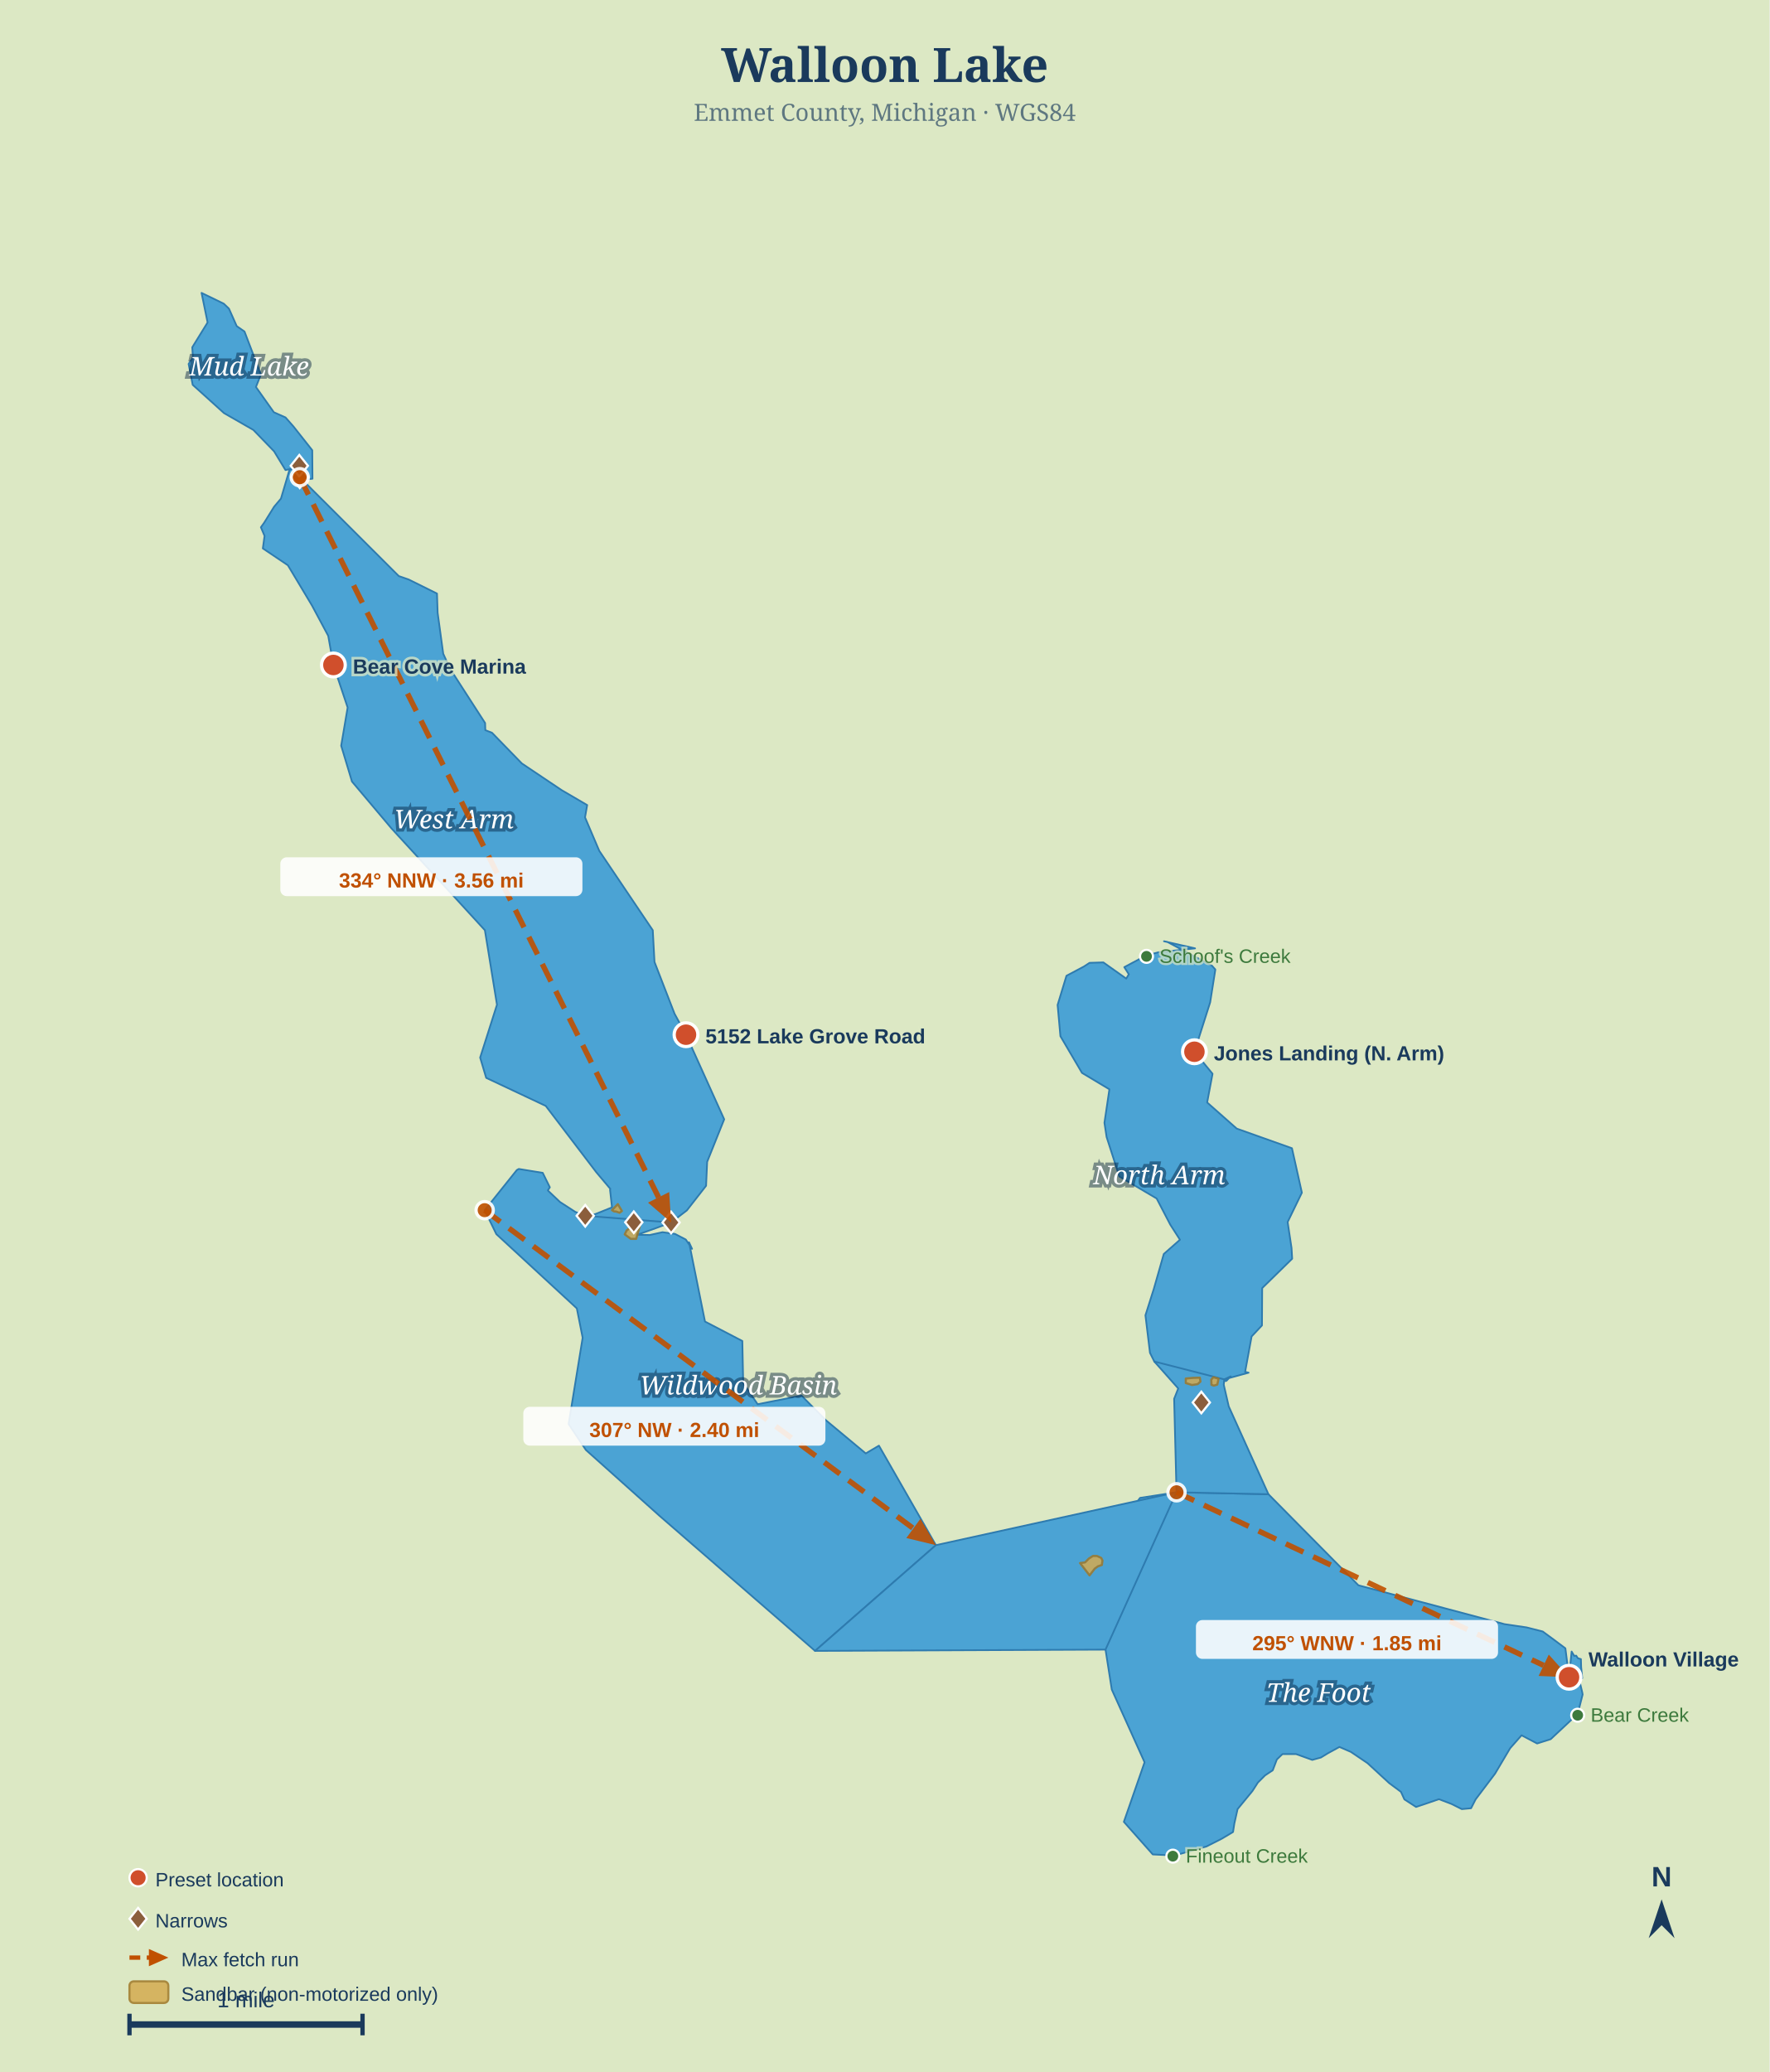
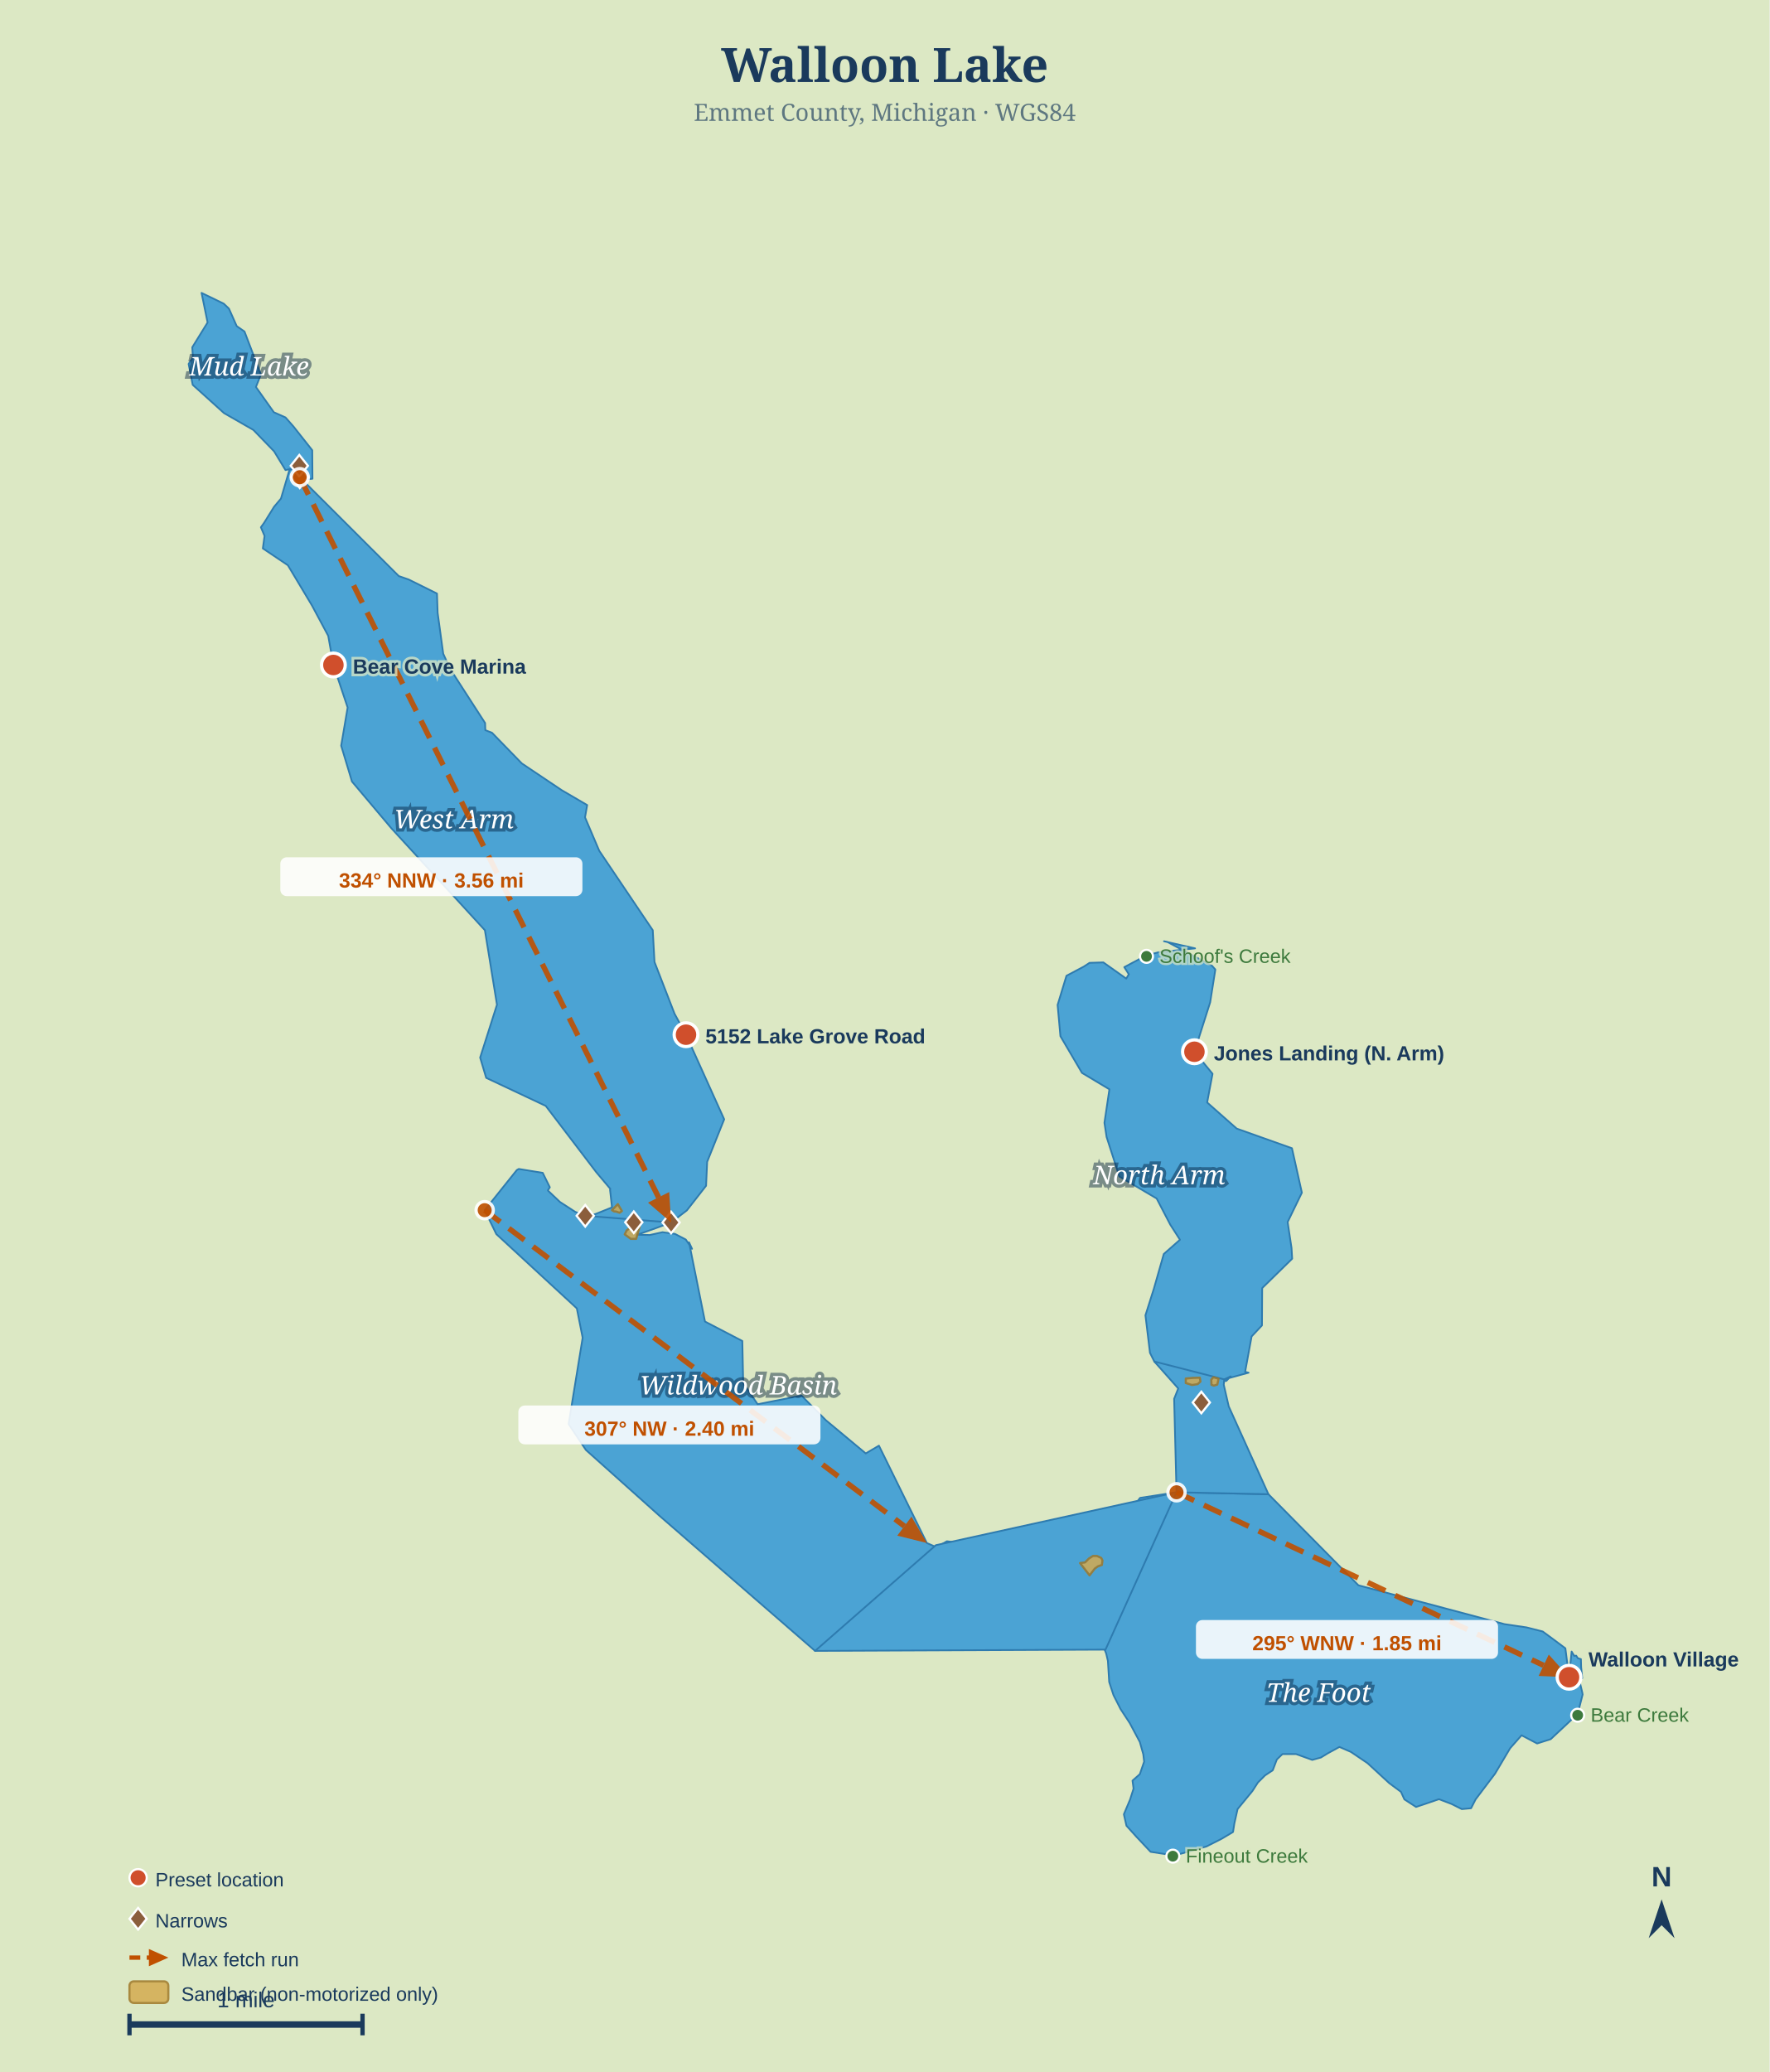
<svg xmlns="http://www.w3.org/2000/svg" width="820" height="960" viewBox="0 0 820 960">
  <rect width="820" height="960" fill="#dce8c4" />
  <polygon id="mud_lake" points="141.2,222.2 144.8,221.8 144.7,208.6 136.0,197.6 132.3,193.4 126.9,191.0 118.6,179.3 120.9,173.5 113.3,153.6 109.7,151.1 106.1,143.0 103.7,140.7 93.4,135.7 96.2,149.4 89.1,160.9 89.4,165.7 87.4,168.6 89.3,178.3 103.8,191.4 117.4,199.2 127.0,209.1 132.3,217.8 138.6,216.4 134.9,219.0" fill="#4BA3D4" stroke="#2E7BAF" stroke-width="0.8" stroke-linejoin="round" />
  <polygon id="west_arm" points="311.0,566.4 318.3,560.8 327.2,549.4 327.7,538.3 335.6,518.6 317.9,479.4 312.6,469.7 303.3,445.7 302.5,431.0 277.7,394.2 271.1,378.7 272.1,373.0 260.3,366.1 241.8,353.7 228.0,339.5 224.9,338.3 224.8,335.0 208.6,309.9 205.4,302.9 202.8,283.9 202.5,275.0 189.4,268.5 184.8,266.9 138.9,221.1 138.7,215.8 134.1,217.8 130.2,231.0 127.0,234.8 122.4,242.2 120.9,244.3 122.6,248.3 121.8,254.1 133.4,261.9 144.6,280.6 152.1,294.6 154.5,308.1 161.1,327.8 158.1,345.5 163.1,362.1 181.4,383.8 224.7,431.0 230.3,465.5 222.5,490.0 225.3,499.4 252.9,512.4 276.3,543.1 282.8,550.8 282.7,551.3 283.6,559.4 275.9,562.5 271.6,563.5 271.2,563.3 293.7,566.3" fill="#4BA3D4" stroke="#2E7BAF" stroke-width="0.8" stroke-linejoin="round" />
  <polygon id="north_arm" points="540.9,436.4 539.4,436.1 553.8,439.4 536.9,441.2 531.1,442.7 521.0,448.1 523.1,451.4 521.9,453.4 511.3,445.9 504.9,446.1 502.3,447.8 494.2,452.1 490.1,465.6 491.4,480.1 501.4,497.1 514.1,504.7 511.8,520.2 512.8,526.8 518.7,545.1 536.0,555.3 542.3,567.4 546.8,574.4 539.3,581.0 534.7,597.1 530.8,609.4 532.9,626.8 534.9,630.8 539.5,634.7 544.7,638.3 549.7,640.4 556.7,649.8 563.9,640.3 568.3,639.8 570.3,637.7 567.3,639.1 578.6,636.0 577.0,635.6 580.0,619.2 584.8,614.1 584.9,596.8 598.8,583.2 598.5,578.2 596.7,566.2 603.3,552.6 598.7,532.0 573.1,522.9 559.4,510.8 561.9,497.5 553.5,487.3 560.8,464.4 563.2,449.2 561.6,447.4" fill="#4BA3D4" stroke="#2E7BAF" stroke-width="0.8" stroke-linejoin="round" />
-   <polygon id="the_foot" points="727.1,777.1 725.4,763.7 721.0,760.4 714.9,755.9 707.4,754.0 697.2,752.5 629.5,734.5 587.8,692.3 545.2,691.4 528.3,694.0 503.9,726.8 500.9,744.9 512.3,764.3 515.2,782.8 530.4,816.5 520.8,844.1 534.2,859.2 544.3,859.7 559.1,855.5 566.2,851.9 571.4,848.8 572.0,844.9 573.5,838.2 580.4,829.8 582.9,825.9 586.2,822.6 589.8,820.2 591.7,815.2 594.3,812.7 600.6,812.7 608.1,815.4 612.1,814.3 615.4,812.3 620.7,809.4 626.0,811.7 633.7,816.9 643.8,826.2 649.2,830.2 650.8,833.7 656.2,837.2 660.4,835.8 666.8,833.6 672.6,835.8 677.4,838.2 681.7,837.8 683.8,833.7 692.8,821.8 699.8,810.0 705.1,804.0 712.3,807.8 718.6,805.8 731.1,794.1 733.4,785.1 733.2,784.0 731.8,778.3 733.2,777.5 732.7,772.3 732.6,768.7 731.2,768.3 730.4,767.1 729.5,767.2 728.3,765.2" fill="#4BA3D4" stroke="#2E7BAF" stroke-width="0.8" stroke-linejoin="round" />
-   <polygon id="wildwood" points="311.0,566.4 304.0,569.0 295.3,572.1 301.1,572.2 307.0,570.9 312.8,571.7 317.8,574.3 320.7,578.6 319.3,575.6 326.7,612.3 344.0,621.3 344.4,640.9 351.1,650.6 371.4,646.6 382.7,658.0 401.2,673.4 407.3,669.8 433.7,715.9 377.7,764.9 305.6,702.3 271.5,671.8 263.5,659.8 270.0,619.8 267.3,606.2 230.0,571.8 224.6,560.7 239.5,542.1 240.4,541.6 251.5,543.4 254.8,550.1 253.9,551.5 254.0,551.7 259.5,556.9 266.6,561.5 271.2,563.3" fill="#4BA3D4" stroke="#2E7BAF" stroke-width="0.8" stroke-linejoin="round" />
+   <polygon id="the_foot" points="727.1,777.1 725.4,763.7 721.0,760.4 714.9,755.9 707.4,754.0 697.2,752.5 629.5,734.5 587.8,692.3 545.2,691.4 528.3,694.0 503.9,726.7 503.6,727.5 501.6,733.8 501.3,739.1 500.7,745.1 504.3,750.1 505.7,755.6 509.0,759.2 511.1,762.3 512.6,766.1 513.4,769.5 514.0,779.3 516.0,785.4 519.3,791.9 523.5,798.3 528.2,807.1 529.8,812.8 530.2,816.2 528.2,822.0 524.8,825.0 525.3,828.7 523.7,833.7 520.8,840.6 522.0,845.9 526.7,851.1 533.2,858.0 544.3,859.7 559.1,855.5 566.2,851.9 571.4,848.8 572.0,844.9 573.5,838.2 580.4,829.8 582.9,825.9 586.2,822.6 589.8,820.2 591.7,815.2 594.3,812.7 600.6,812.7 608.1,815.4 612.1,814.3 615.4,812.3 620.7,809.4 626.0,811.7 633.7,816.9 643.8,826.2 649.2,830.2 650.8,833.7 656.2,837.2 660.4,835.8 666.8,833.6 672.6,835.8 677.4,838.2 681.7,837.8 683.8,833.7 692.8,821.8 699.8,810.0 705.1,804.0 712.3,807.8 718.6,805.8 731.1,794.1 733.4,785.1 733.2,784.0 731.8,778.3 733.2,777.5 732.7,772.3 732.6,768.7 731.2,768.3 730.4,767.1 729.5,767.2 728.3,765.2" fill="#4BA3D4" stroke="#2E7BAF" stroke-width="0.8" stroke-linejoin="round" />
+   <polygon id="wildwood" points="311.0,566.4 304.0,569.0 295.3,572.1 301.1,572.2 307.0,570.9 312.8,571.7 317.8,574.3 320.7,578.6 319.3,575.6 326.7,612.3 344.0,621.3 344.4,640.9 351.1,650.6 371.4,646.6 382.7,658.0 401.2,673.4 407.3,669.8 429.5,714.9 434.3,717.0 436.7,715.3 438.8,714.1 446.4,715.0 449.8,714.6 449.5,715.8 454.0,717.4 461.6,720.0 466.5,721.3 472.4,723.5 479.8,726.0 484.0,728.1 487.8,731.5 491.7,732.8 494.9,733.8 498.1,731.4 501.1,728.6 377.7,764.9 305.6,702.3 271.5,671.8 263.5,659.8 270.0,619.8 267.3,606.2 230.0,571.8 224.6,560.7 239.5,542.1 240.4,541.6 251.5,543.4 254.8,550.1 253.9,551.5 254.0,551.7 259.5,556.9 266.6,561.5 271.2,563.3" fill="#4BA3D4" stroke="#2E7BAF" stroke-width="0.8" stroke-linejoin="round" />
  <polygon id="channel" points="377.7,764.9 512.3,764.3 545.2,691.4 433.7,715.9" fill="#4BA3D4" stroke="#2E7BAF" stroke-width="0.8" stroke-linejoin="round" />
  <polygon id="na_foot_connector" points="534.9,630.8 546.0,643.3 544.1,648.1 545.2,691.4 587.8,692.3 569.4,651.6 567.1,641.6 567.3,639.1" fill="#4BA3D4" stroke="#2E7BAF" stroke-width="0.8" stroke-linejoin="round" />
  <text x="115.4" y="174.0" font-family="Georgia, serif" font-size="12" font-style="italic" fill="white" stroke="rgba(0,30,60,0.45)" stroke-width="3" paint-order="stroke" text-anchor="middle">Mud Lake</text>
  <text x="210.3" y="383.8" font-family="Georgia, serif" font-size="12" font-style="italic" fill="white" stroke="rgba(0,30,60,0.45)" stroke-width="3" paint-order="stroke" text-anchor="middle">West Arm</text>
  <text x="537.2" y="548.7" font-family="Georgia, serif" font-size="12" font-style="italic" fill="white" stroke="rgba(0,30,60,0.45)" stroke-width="3" paint-order="stroke" text-anchor="middle">North Arm</text>
  <text x="611.0" y="788.5" font-family="Georgia, serif" font-size="12" font-style="italic" fill="white" stroke="rgba(0,30,60,0.45)" stroke-width="3" paint-order="stroke" text-anchor="middle">The Foot</text>
  <text x="342.1" y="646.1" font-family="Georgia, serif" font-size="12" font-style="italic" fill="white" stroke="rgba(0,30,60,0.45)" stroke-width="3" paint-order="stroke" text-anchor="middle">Wildwood Basin</text>
  <polygon id="na_narrows_west_sandbar" points="549.5,638.7 552.8,638.4 556.0,638.3 556.3,640.1 555.0,641.3 552.4,641.7 549.5,640.8" fill="#D4AA50" stroke="#A07828" stroke-width="1" stroke-linejoin="round" opacity="0.85" />
  <polygon id="na_narrows_east_sandbar" points="564.7,638.8 562.3,638.1 561.3,639.2 561.4,641.6 562.5,642.0 564.1,641.5" fill="#D4AA50" stroke="#A07828" stroke-width="1" stroke-linejoin="round" opacity="0.85" />
  <polygon id="wa_narrows_west_sandbar" points="286.3,557.9 288.2,561.1 287.1,561.9 285.4,561.3 284.6,561.3 283.6,560.7" fill="#D4AA50" stroke="#A07828" stroke-width="1" stroke-linejoin="round" opacity="0.85" />
  <polygon id="wa_narrows_east_sandbar" points="297.1,565.9 292.9,568.1 290.4,570.1 289.5,571.9 292.3,574.0 294.8,574.0" fill="#D4AA50" stroke="#A07828" stroke-width="1" stroke-linejoin="round" opacity="0.85" />
  <polygon id="randall_point_sandbar" points="500.5,724.2 502.8,723.9 504.6,722.1 506.5,720.9 508.3,720.9 510.3,721.8 510.9,723.0 510.6,725.1 508.8,725.7 507.3,726.8 504.9,729.9" fill="#D4AA50" stroke="#A07828" stroke-width="1" stroke-linejoin="round" opacity="0.85" />
  <polygon points="311.0,561.4 315.0,566.4 311.0,571.4 307.0,566.4" fill="#8B5E3C" stroke="white" stroke-width="1" />
  <polygon points="271.2,558.3 275.2,563.3 271.2,568.3 267.2,563.3" fill="#8B5E3C" stroke="white" stroke-width="1" />
  <polygon points="556.7,644.8 560.7,649.8 556.7,654.8 552.7,649.8" fill="#8B5E3C" stroke="white" stroke-width="1" />
  <polygon points="138.9,216.1 142.9,221.1 138.9,226.1 134.9,221.1" fill="#8B5E3C" stroke="white" stroke-width="1" />
  <polygon points="138.7,210.8 142.7,215.8 138.7,220.8 134.7,215.8" fill="#8B5E3C" stroke="white" stroke-width="1" />
  <polygon points="293.7,561.3 297.7,566.3 293.7,571.3 289.7,566.3" fill="#8B5E3C" stroke="white" stroke-width="1" />
  <line x1="138.9" y1="221.1" x2="305.2" y2="554.8" stroke="#C05000" stroke-width="2.5" stroke-dasharray="9,5" opacity="0.9" />
  <polygon points="311.0,566.4 300.3,557.2 310.1,552.3" fill="#C05000" opacity="0.9" />
  <circle cx="138.9" cy="221.1" r="4" fill="#C05000" stroke="white" stroke-width="1.5" opacity="0.9" />
  <rect x="129.9" y="397.2" width="140" height="18" rx="3" fill="white" opacity="0.88" />
  <text x="199.9" y="411.2" text-anchor="middle" font-family="Arial, sans-serif" font-size="9.5" font-weight="bold" fill="#C05000">334° NNW  ·  3.56 mi</text>
-   <line x1="224.6" y1="560.7" x2="423.3" y2="708.2" stroke="#C05000" stroke-width="2.5" stroke-dasharray="9,5" opacity="0.9" />
-   <polygon points="433.7,715.9 420.0,712.6 426.5,703.7" fill="#C05000" opacity="0.9" />
+   <line x1="224.6" y1="560.7" x2="419.1" y2="707.1" stroke="#C05000" stroke-width="2.5" stroke-dasharray="9,5" opacity="0.9" />
+   <polygon points="429.5,714.9 415.8,711.5 422.4,702.7" fill="#C05000" opacity="0.9" />
  <circle cx="224.6" cy="560.7" r="4" fill="#C05000" stroke="white" stroke-width="1.5" opacity="0.9" />
-   <rect x="242.5" y="651.8" width="140" height="18" rx="3" fill="white" opacity="0.88" />
-   <text x="312.5" y="665.8" text-anchor="middle" font-family="Arial, sans-serif" font-size="9.5" font-weight="bold" fill="#C05000">307° NW  ·  2.40 mi</text>
+   <rect x="240.2" y="651.2" width="140" height="18" rx="3" fill="white" opacity="0.88" />
+   <text x="310.2" y="665.2" text-anchor="middle" font-family="Arial, sans-serif" font-size="9.5" font-weight="bold" fill="#C05000">307° NW  ·  2.40 mi</text>
  <line x1="545.2" y1="691.4" x2="715.3" y2="771.6" stroke="#C05000" stroke-width="2.5" stroke-dasharray="9,5" opacity="0.9" />
  <polygon points="727.1,777.1 713.0,776.5 717.7,766.6" fill="#C05000" opacity="0.9" />
  <circle cx="545.2" cy="691.4" r="4" fill="#C05000" stroke="white" stroke-width="1.5" opacity="0.9" />
  <rect x="554.2" y="750.6" width="140" height="18" rx="3" fill="white" opacity="0.88" />
  <text x="624.2" y="764.6" text-anchor="middle" font-family="Arial, sans-serif" font-size="9.5" font-weight="bold" fill="#C05000">295° WNW  ·  1.85 mi</text>
  <circle cx="317.9" cy="479.4" r="5.5" fill="#d04f2c" stroke="white" stroke-width="1.5" />
  <text x="326.9" y="483.4" font-family="Arial, sans-serif" font-size="9.5" font-weight="bold" fill="#1a3a5c" stroke="rgba(220,232,196,0.75)" stroke-width="2.5" paint-order="stroke">5152 Lake Grove Road</text>
  <circle cx="154.5" cy="308.1" r="5.5" fill="#d04f2c" stroke="white" stroke-width="1.5" />
  <text x="163.5" y="312.1" font-family="Arial, sans-serif" font-size="9.5" font-weight="bold" fill="#1a3a5c" stroke="rgba(220,232,196,0.75)" stroke-width="2.5" paint-order="stroke">Bear Cove Marina</text>
  <circle cx="727.1" cy="777.1" r="5.5" fill="#d04f2c" stroke="white" stroke-width="1.5" />
  <text x="736.1" y="772.1" font-family="Arial, sans-serif" font-size="9.5" font-weight="bold" fill="#1a3a5c" stroke="rgba(220,232,196,0.75)" stroke-width="2.5" paint-order="stroke">Walloon Village</text>
  <circle cx="553.5" cy="487.3" r="5.5" fill="#d04f2c" stroke="white" stroke-width="1.5" />
  <text x="562.5" y="491.3" font-family="Arial, sans-serif" font-size="9.5" font-weight="bold" fill="#1a3a5c" stroke="rgba(220,232,196,0.75)" stroke-width="2.5" paint-order="stroke">Jones Landing (N. Arm)</text>
  <circle cx="531.3" cy="443.1" r="3" fill="#3d7a3d" stroke="white" stroke-width="1" />
  <text x="537.3" y="446.1" font-family="Arial, sans-serif" font-size="9" fill="#3d7a3d" stroke="rgba(220,232,196,0.7)" stroke-width="2" paint-order="stroke">Schoof's Creek</text>
  <circle cx="543.5" cy="860.0" r="3" fill="#3d7a3d" stroke="white" stroke-width="1" />
  <text x="549.5" y="863.0" font-family="Arial, sans-serif" font-size="9" fill="#3d7a3d" stroke="rgba(220,232,196,0.7)" stroke-width="2" paint-order="stroke">Fineout Creek</text>
  <circle cx="731.1" cy="794.7" r="3" fill="#3d7a3d" stroke="white" stroke-width="1" />
  <text x="737.1" y="797.7" font-family="Arial, sans-serif" font-size="9" fill="#3d7a3d" stroke="rgba(220,232,196,0.7)" stroke-width="2" paint-order="stroke">Bear Creek</text>
  <text x="410" y="38" text-anchor="middle" font-family="Georgia, serif" font-size="22" font-weight="bold" fill="#1a3a5c">Walloon Lake</text>
  <text x="410" y="56" text-anchor="middle" font-family="Georgia, serif" font-size="11" fill="#1a3a5c" opacity="0.65">Emmet County, Michigan · WGS84</text>
  <polygon points="770,880 764,898 770,892 776,898" fill="#1a3a5c" />
  <text x="770" y="874" text-anchor="middle" font-family="Arial" font-size="13" font-weight="bold" fill="#1a3a5c">N</text>
  <line x1="60" y1="938" x2="168" y2="938" stroke="#1a3a5c" stroke-width="3" />
  <line x1="60" y1="933" x2="60" y2="943" stroke="#1a3a5c" stroke-width="2" />
  <line x1="168" y1="933" x2="168" y2="943" stroke="#1a3a5c" stroke-width="2" />
  <text x="114" y="930" text-anchor="middle" font-family="Arial" font-size="10" fill="#1a3a5c">1 mile</text>
  <circle cx="64" cy="870" r="4" fill="#d04f2c" stroke="white" stroke-width="1" />
  <text x="72" y="874" font-family="Arial" font-size="9" fill="#1a3a5c">Preset location</text>
  <polygon points="64,884 68,889 64,894 60,889" fill="#8B5E3C" stroke="white" stroke-width="1" />
  <text x="72" y="893" font-family="Arial" font-size="9" fill="#1a3a5c">Narrows</text>
  <line x1="60" y1="907" x2="74" y2="907" stroke="#C05000" stroke-width="2" stroke-dasharray="5,3" />
  <polygon points="78,907 69,903 69,911" fill="#C05000" />
  <text x="84" y="911" font-family="Arial" font-size="9" fill="#1a3a5c">Max fetch run</text>
  <rect x="60" y="918" width="18" height="10" rx="2" fill="#D4AA50" stroke="#A07828" stroke-width="1" opacity="0.85" />
  <text x="84" y="927" font-family="Arial" font-size="9" fill="#1a3a5c">Sandbar (non-motorized only)</text>
</svg>
